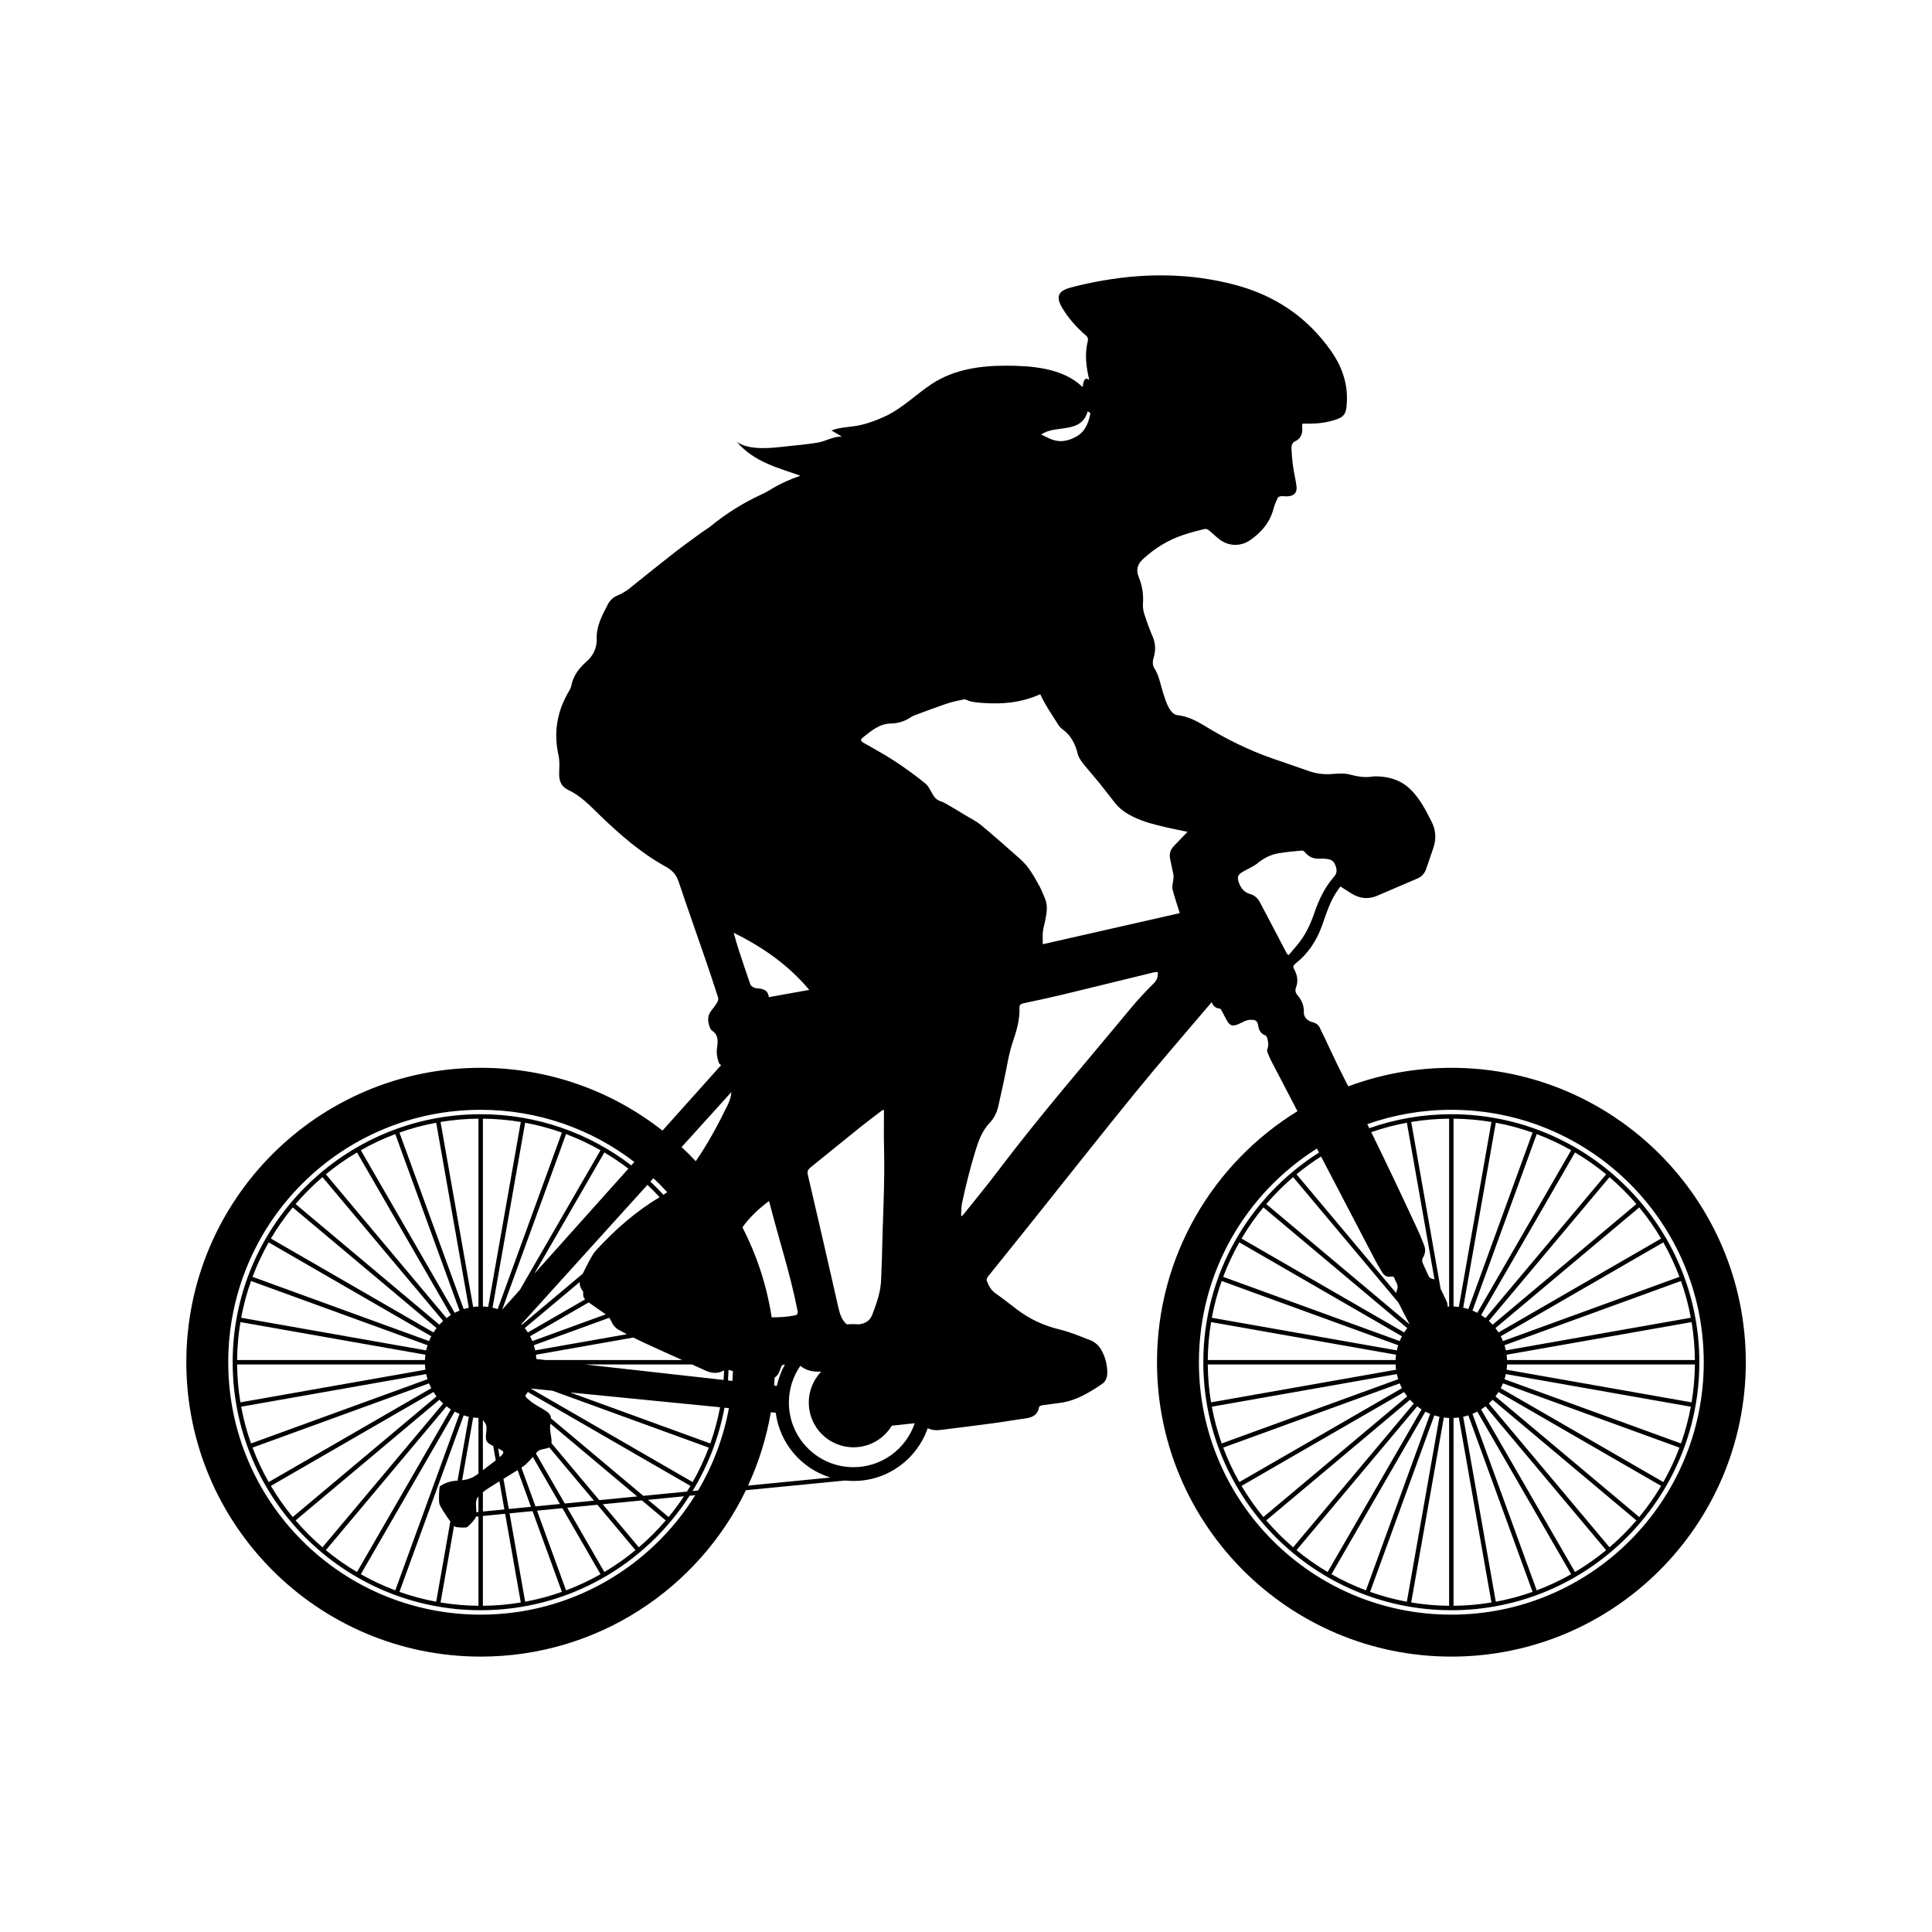
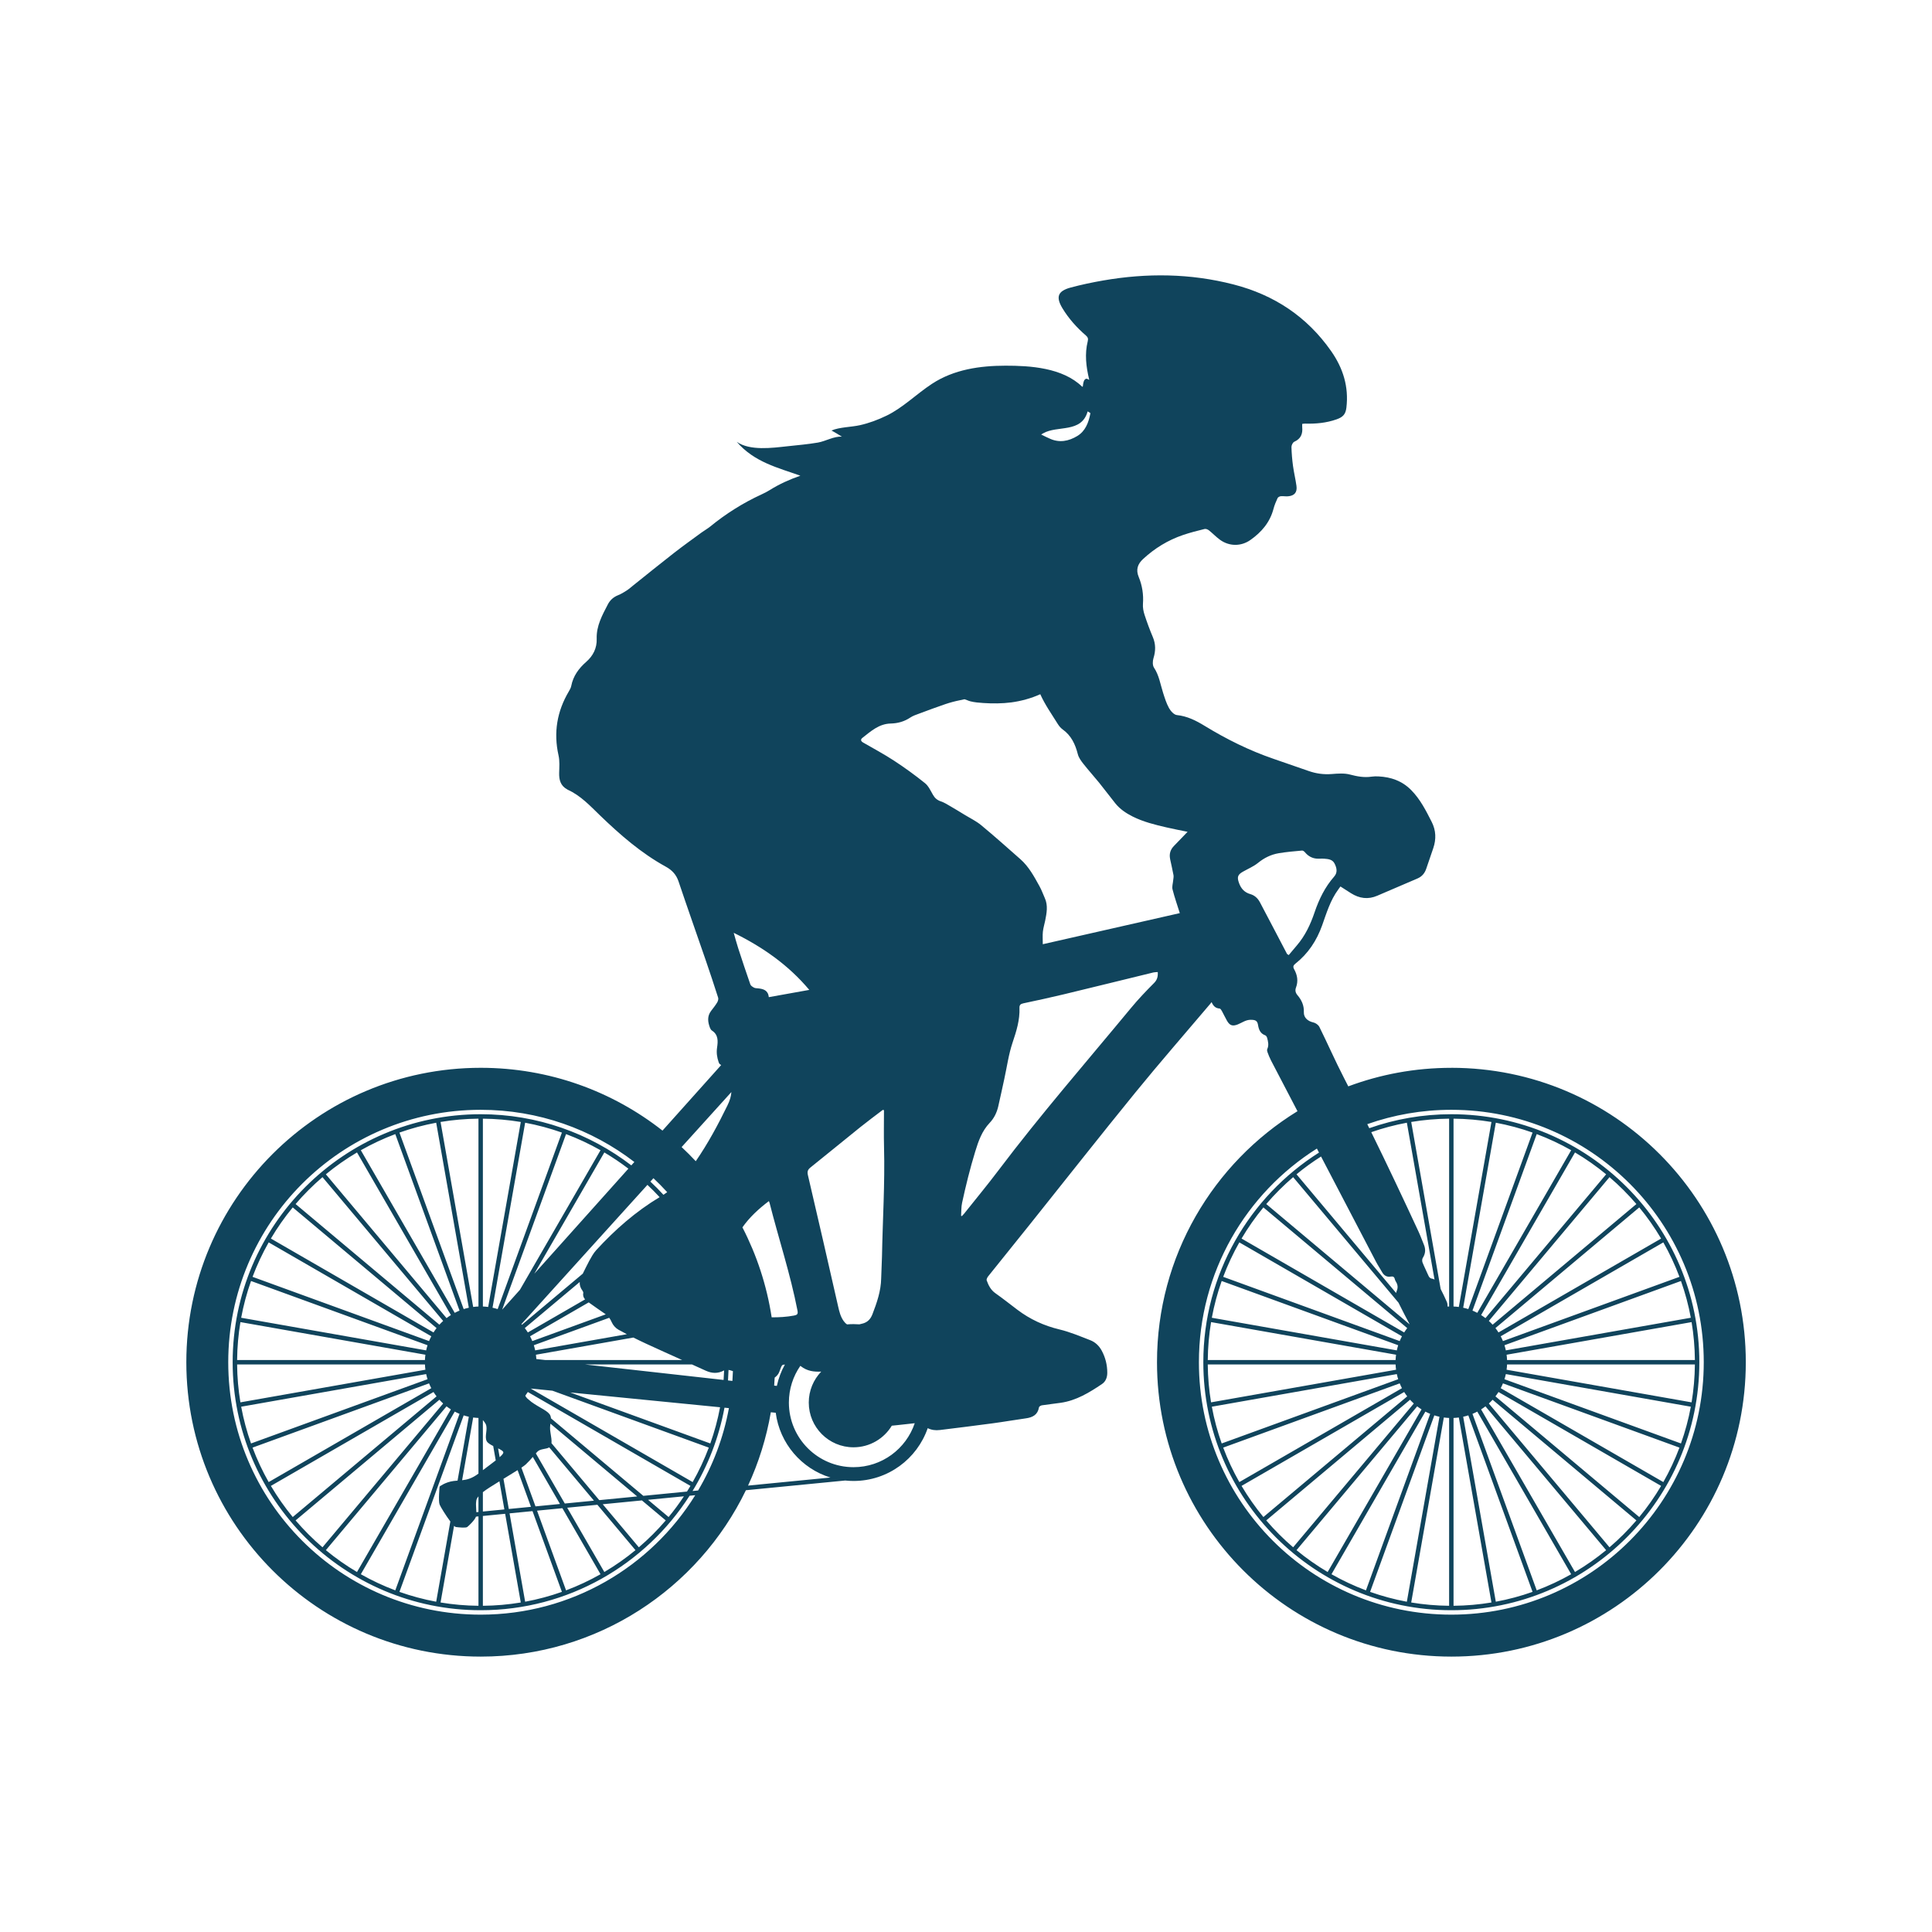
<svg xmlns="http://www.w3.org/2000/svg" id="Layer_1" data-name="Layer 1" viewBox="0 0 2520 2520">
  <defs>
    <style>
      .cls-1 {
-         fill: #000;
+         fill: #10445c;
      }

      .cls-1, .cls-2 {
        stroke-width: 0px;
      }

      .cls-2 {
        fill-opacity: 0;
      }
    </style>
  </defs>
  <rect class="cls-2" width="2520" height="2520" />
  <g>
    <path class="cls-1" d="M1893.04,1392.82c-47.28,0-92.57,8.55-134.4,24.18-1.95-3.8-3.88-7.62-5.83-11.41-11.21-21.72-21.01-44.17-31.86-66.08-1.33-2.68-4.92-5.27-7.9-5.91-7.01-1.51-12.68-6.11-12.38-13.39.37-8.87-2.97-15.86-8.38-22.24-2.57-3.03-3.21-6.31-1.89-9.8,3.19-8.44,1.82-16.36-2.4-23.97-1.71-3.07-1.22-4.98,1.6-7.21,16.66-13.13,27.83-30.08,34.94-50.03,5.73-16.07,10.61-32.6,20.94-46.64.94-1.27,1.85-2.56,2.92-4.05,4.72,3.02,9.23,5.95,13.78,8.81,10.87,6.84,22.2,8.48,34.27,3.25,17.45-7.56,34.95-14.99,52.43-22.48,5.8-2.49,9.47-6.83,11.46-12.79,2.98-8.95,6.11-17.84,9.14-26.77,3.98-11.74,3.63-23.1-2.11-34.38-7.48-14.69-14.8-29.29-26.63-41.3-11.9-12.08-26.29-17.06-42.63-17.9-3.02-.16-6.12-.14-9.1.31-9.7,1.45-18.81-.27-28.28-2.76-7.47-1.97-15.85-1.26-23.74-.65-10.44.81-20.36-.55-30.16-4-15.23-5.36-30.49-10.61-45.76-15.85-31.61-10.84-61.35-25.61-89.79-42.99-11.32-6.91-22.68-12.67-36.26-14.09-3.76-.39-8.07-5.22-10.21-9.08-3.45-6.21-5.59-13.21-7.77-20.03-3.54-11.05-5.14-22.67-11.84-32.75-1.99-3-1.84-8.55-.67-12.3,2.95-9.46,3.04-18.34-.84-27.56-4.02-9.54-7.63-19.29-10.83-29.13-1.46-4.48-2.39-9.47-2.05-14.12.9-12.26-.92-24-5.56-35.21-3.9-9.41-1.37-16.76,5.63-23.26,15.2-14.11,32.57-24.73,52.19-31.41,9.22-3.14,18.7-5.52,28.16-7.86,1.66-.41,4.17.61,5.64,1.78,4.87,3.87,9.18,8.45,14.18,12.13,12.09,8.9,27.6,9.08,39.86.48,14.53-10.19,25.56-23.06,30.2-40.73,1.25-4.76,3.2-9.38,5.27-13.87.58-1.25,2.66-2.36,4.15-2.51,3.15-.31,6.4.38,9.56.1,8.34-.73,12.1-5.18,10.96-13.51-1.19-8.7-3.32-17.27-4.5-25.97-1.11-8.21-1.84-16.5-2.04-24.78-.06-2.35,1.77-6.07,3.72-6.92,8.64-3.81,11.1-10.4,10.32-19.04-.11-1.26-.02-2.54-.02-4.23,1.33-.14,2.54-.39,3.74-.36,14,.4,27.71-.84,41.07-5.56,8.28-2.92,11.8-6.52,12.84-15.31,3.24-27.23-4.36-51.49-19.9-73.69-31.55-45.05-74.3-73.31-127.43-86.98-56.32-14.49-112.9-15.01-169.82-5.17-14.31,2.48-28.59,5.49-42.61,9.26-16.72,4.49-19.56,12.28-10.55,27.12,8.19,13.5,18.67,25.15,30.59,35.45,2.52,2.18,3.14,4.22,2.33,7.46-4.14,16.59-2.13,33.12,1.75,49.37.07.28.13.56.19.85-.07,0-.14,0-.2-.02-1.1-.22-1.91-1.2-3.02-1.29-4.18-.32-4.78,6.88-5.14,10.17-.28.06-.56.13-.83.2-25.57-24.88-67.94-27.46-100-27.42-33.02.04-67.16,4.76-96,23.71-20.29,13.34-37.87,31.15-59.05,41.41-11.55,5.6-22.89,9.8-34.95,12.51-11.15,2.51-26.62,2.45-36.96,6.93,4.61,2.47,9.14,5.31,13.61,8.05-10.31-.82-21.22,5.94-31.42,7.69-13.19,2.25-26.54,3.37-39.97,4.83-19.48,2.12-48.68,6.17-65.85-5.83,23,26.72,54.03,33.8,83,44.21-13.84,4.81-27.26,10.79-39.99,18.76-3.38,2.11-6.96,3.95-10.59,5.61-24.11,11.07-46.36,25.08-66.91,41.86-3.58,2.92-7.7,5.16-11.44,7.9-12.1,8.87-24.31,17.59-36.14,26.8-17.65,13.74-35.01,27.86-52.5,41.81-2.87,2.29-5.61,4.8-8.68,6.79-3.66,2.37-7.44,4.71-11.47,6.32-5.99,2.38-10.48,6.39-13.32,11.87-7.34,14.16-15.17,28.15-14.61,45.01.41,12.07-4.64,22.17-13.63,30.03-9.8,8.57-17.06,18.49-19.59,31.54-.47,2.44-1.81,4.8-3.1,6.98-15.46,26.09-20.15,53.75-13.46,83.54,1.63,7.28,1.03,15.16.82,22.75-.26,9.13,1.78,16.82,10.39,21.52.28.15.52.38.81.51,16.96,7.7,29.17,21.02,42.34,33.73,26.1,25.17,53.53,49.06,85.63,66.68,8.1,4.45,13.56,10.29,16.59,19.3,11.44,34.09,23.48,67.97,35.17,101.98,5.66,16.47,11.16,32.99,16.45,49.58.57,1.8-.25,4.51-1.31,6.26-2.31,3.81-5.12,7.33-7.84,10.88-5.34,6.95-4.41,14.35-1.62,21.84.54,1.44,1.45,3.09,2.67,3.87,8.61,5.52,7.88,14.21,6.69,22.2-1,6.68-.09,12.66,1.96,18.76.35,1.03.84,2.32,1.67,2.84.61.39,1.16.8,1.68,1.24l-76.5,85.45c-65.28-51.31-147.61-81.91-237.08-81.91-212.08,0-384,171.92-384,384s171.92,384,384,384c152.23,0,283.78-88.59,345.89-217.02l129.47-12.66c3.6.38,7.25.58,10.95.58,44.79,0,82.86-28.79,96.71-68.87,4.77,2.4,10.09,3.12,15.84,2.42,23.15-2.83,46.31-5.7,69.42-8.81,14.26-1.91,28.43-4.44,42.68-6.4,8.89-1.23,15.56-4.54,17.2-14.4.18-1.08,2.39-2.39,3.8-2.61,8.21-1.26,16.48-2.11,24.7-3.31,20.21-2.95,37.14-13.31,53.62-24.41,4.87-3.28,6.93-8.62,6.95-14.61.04-10.29-2.38-19.96-7.25-29-3.39-6.29-8.46-11.11-14.99-13.63-13.24-5.11-26.45-10.74-40.19-14.02-20.17-4.82-38.28-13.21-54.71-25.59-9.58-7.22-18.95-14.71-28.75-21.61-6.04-4.25-9.05-10.25-11.38-16.72-.5-1.39.74-3.9,1.89-5.33,18.36-22.99,36.9-45.84,55.27-68.82,45.63-57.08,90.79-114.54,136.94-171.19,31.81-39.05,64.96-77,97.5-115.44.41-.49.78-1.01,1.74-2.24,2.26,5.29,5.31,8.06,10.44,8.37,1.08.07,2.3,2,3.02,3.31,2.32,4.19,4.27,8.6,6.68,12.74,3.65,6.28,7.34,7.33,14.07,4.66,5.54-2.2,10.3-6.06,16.91-6.01,5.67.04,8.49.96,9.4,6.5,1.01,6.2,2.9,11.41,9.48,13.76,1.09.39,2.11,2.06,2.45,3.33,1.29,4.81,2.47,9.64.17,14.6-.51,1.11-.16,2.86.32,4.13,1.34,3.59,2.72,7.19,4.49,10.58,11.53,22.11,23.07,44.22,34.6,66.32-109.93,67.55-183.24,188.91-183.24,327.4,0,212.08,171.92,384,384,384s384-171.92,384-384-171.92-384-384-384ZM1759.89,1140.61c-2.08,2.94-4.15,5.87-6.22,8.81,1.73,2.17,3.75,4.14,5.96,5.86-2.21-1.72-4.23-3.69-5.96-5.86,2.08-2.94,4.15-5.87,6.23-8.81ZM1418.67,536.62c1.36.6,2.51,1.43,3.59,2.26-.08.42-.15.84-.23,1.26-2.23,11.27-6.44,22.22-16.77,28.5-11.34,6.89-23.71,9.36-36.52,3.23-3.32-1.59-6.72-3-9.95-4.74-.25-.13-.49-.25-.74-.38.79-.5,1.6-.99,2.42-1.47,18.76-10.89,50.07.2,58.19-28.65ZM1153.08,1496.43c1.26,47.48-1.81,94.87-2.66,142.31-.17,9.59-.88,19.16-1.06,28.75-.31,16.46-5.57,31.61-11.4,46.74-2.37,6.14-6.04,10.08-12,11.92-1.63.5-3.29.9-4.97,1.25-2.55-.19-5.12-.29-7.72-.29-2.84,0-5.65.12-8.43.35-1.7-1.07-3.2-2.61-4.55-4.54-3.95-5.64-5.51-11.98-7.01-18.61-12.95-57.18-26.11-114.31-39.45-171.39-1.06-4.54-.41-7.15,3.27-10.09,21.84-17.46,43.41-35.27,65.22-52.78,9.56-7.68,19.45-14.94,29.19-22.39.5.14,1.01.28,1.51.42,0,16.12-.36,32.25.07,48.36ZM1136.21,1773.47s-.03.11-.04.16c.01-.06.02-.11.04-.16h0ZM953.97,1424.44c-.33,5.63-2.14,11.29-5.14,17.45-12.26,25.19-25.43,49.67-41.31,72.73-5.94-6.35-12.1-12.51-18.45-18.45l64.9-71.74ZM678.19,1682.33l-23.2,25.91,83.34-228.99c15.6,5.86,30.62,12.91,44.95,21.04l-105.1,182.04ZM788.27,1503.19c10.88,6.44,21.35,13.5,31.36,21.15l-122.7,137.06,91.34-158.2ZM759.76,1683.53c.61.81,1.2,2.08,1.03,2.99-.68,3.55.44,6.18,2.37,8.34l-74.67,43.11c-1.24-1.96-2.57-3.85-3.98-5.67l71.66-60.13c-.31,3.85.78,7.62,3.6,11.36ZM698.07,1761.35c-.49-2.27-1.09-4.51-1.79-6.7l98.37-35.8c1.29,1.74,2.36,3.7,3.31,5.89,1.64,3.78,5.02,7.59,8.62,9.59,3.66,2.03,7.35,3.99,11.06,5.93l-119.58,21.08ZM826.14,1744.62c5.7,2.86,11.45,5.63,17.24,8.3,15.4,7.11,30.88,14.06,46.36,21.01h-178.62l-11.54-1.29c-.11-1.89-.27-3.77-.52-5.61l127.08-22.41ZM694.31,1749.24c-.88-2.15-1.86-4.24-2.94-6.28l76.52-44.18c7.19,5.18,14.47,10.24,21.77,15.26.16.11.29.22.45.33l-95.8,34.87ZM717.98,1868.32c-.86-4.92-.47-8.41,0-11.36l113.12,94.92-49.43,4.83-62.34-74.29c.36-3.26-.26-7.82-1.35-14.09ZM774.72,1957.39l-38.03,3.72-37.76-65.4c.78-.89,1.53-1.7,2.24-2.41,3.79-3.79,11.32-2.91,15.21-5.43l58.33,69.52ZM730.39,1961.72l-31.92,3.12-18.38-50.5c2.6-1.74,4.6-3.2,5.72-4.24,3.54-3.29,6.54-6.7,9.15-9.76l35.44,61.38ZM634.89,1879.85c1.24,2.31,4.66,4.36,8.42,6.25l3.31,18.78c-4.82,3.79-10.84,8.18-16.77,12.73v-65.32c1.63,1.88,2.91,3.6,3.6,4.99,3.36,6.72-1.92,16.33,1.44,22.57ZM630.08,1946.13c3.93-3.18,12.26-8.42,21.34-13.98l6.47,36.67-28.05,2.74v-25.23c.08-.07.16-.13.24-.2ZM649.7,1889.18c4.04,1.98,7.2,3.83,6.8,5.7-.3,1.38-2.07,3.36-4.78,5.77l-2.02-11.47ZM656.71,1928.92c6.53-3.98,13.09-7.96,18.42-11.35l17.42,47.85-28.9,2.83-6.94-39.33ZM649.13,1707.5c-2.19-.7-4.42-1.29-6.7-1.79l42.55-241.29c16.46,3.05,32.47,7.38,47.94,12.86l-83.79,230.22ZM636.75,1704.73c-2.27-.31-4.57-.51-6.9-.6v-244.99c16.83.15,33.34,1.62,49.45,4.3l-42.55,241.3ZM629.84,1977.35l29.05-2.84,20.4,115.7c-16.11,2.68-32.63,4.15-49.45,4.3v-117.16ZM664.65,1973.94l29.93-2.93,38.34,105.33c-15.47,5.49-31.48,9.81-47.94,12.86l-20.33-115.27ZM700.5,1970.44l33.05-3.23,49.73,86.13c-14.33,8.13-29.35,15.18-44.95,21.04l-37.83-103.94ZM739.85,1966.59l39.35-3.85,49.68,59.21c-12.74,10.52-26.33,20.04-40.62,28.5l-48.41-83.85ZM786.16,1962.06l51.12-5,31.09,26.09c-10.77,12.58-22.5,24.31-35.08,35.08l-47.13-56.17ZM845.31,1956.27l46.76-4.57c-6.19,9.37-12.85,18.4-19.98,27.04l-26.78-22.47ZM839.13,1951.09l-120.45-101.07c-.08-1.05-.28-2.14-.7-3.31-2.27-6.34-13.93-10.12-24.92-18.19l-5.36-4.5c-1.36-1.39-2.14-2.55-2.54-3.57,1.17-1.55,2.28-3.14,3.32-4.79l212.11,122.46c-1.47,2.49-2.99,4.95-4.53,7.4l-56.92,5.57ZM692.19,1811.15l28.37,2.8,203.96,74.24c-5.86,15.6-12.91,30.62-21.04,44.95l-211.29-121.99ZM743.69,1816.24l195.53,19.31c-3.04,16.21-7.32,31.98-12.72,47.23l-182.81-66.54ZM762.73,1779.7h139.82c5.91,2.66,11.82,5.33,17.71,8.02,8.08,3.69,15.75,4.26,23.88-.07.11-.06.23-.1.34-.15-.14,4.16-.36,8.3-.65,12.42l-181.09-20.22ZM852.31,1536.8c6.22,5.84,12.22,11.91,17.96,18.21-1.6,1.17-3.23,2.3-4.92,3.4-5.46-5.95-11.13-11.69-17.02-17.22l3.97-4.39ZM860.37,1561.5c-31.07,18.65-58.16,42.4-82.64,69.07-3.72,4.05-6.43,9.11-9.13,13.98-3.03,5.46-5.59,11.19-8.45,16.75l-79.34,66.58c-.23-.25-.47-.49-.7-.74l164.37-181.67c5.48,5.16,10.79,10.5,15.9,16.04ZM626.96,2106.07c-181.84,0-329.25-147.41-329.25-329.25s147.41-329.25,329.25-329.25c75.44,0,144.94,25.39,200.46,68.07l-3.95,4.41c-54.51-41.82-122.65-66.72-196.51-66.72-178.37,0-323.49,145.12-323.49,323.49s145.11,323.48,323.49,323.48c114.3,0,214.94-59.59,272.49-149.32l7.4-.72c-58.08,93.53-161.7,155.81-279.89,155.81ZM611.5,1705.72c-2.27.49-4.51,1.09-6.7,1.79l-83.79-230.22c15.47-5.49,31.48-9.81,47.94-12.86l42.55,241.29ZM574.63,1463.43c16.11-2.68,32.63-4.15,49.45-4.3v244.99c-2.33.09-4.63.3-6.9.6l-42.55-241.3ZM599.39,1709.48c-2.15.88-4.24,1.86-6.28,2.93l-122.46-212.11c14.33-8.13,29.35-15.18,44.95-21.04l83.79,230.22ZM588.12,1715.3c-1.96,1.24-3.85,2.57-5.67,3.98l-157.41-187.59c12.74-10.52,26.33-20.04,40.62-28.5l122.46,212.11ZM578.02,1722.97c-1.71,1.55-3.35,3.19-4.9,4.9l-187.56-157.38c10.77-12.58,22.5-24.31,35.08-35.08l157.38,187.56ZM569.42,1732.3c-1.41,1.82-2.74,3.72-3.98,5.67l-212.11-122.46c8.46-14.29,17.98-27.88,28.5-40.62l187.59,157.41ZM562.56,1742.96c-1.07,2.04-2.05,4.13-2.93,6.28l-230.22-83.79c5.86-15.6,12.91-30.62,21.04-44.95l212.11,122.46ZM557.65,1754.66c-.7,2.19-1.29,4.42-1.79,6.7l-241.29-42.55c3.05-16.46,7.38-32.47,12.86-47.94l230.22,83.79ZM554.87,1767.03c-.31,2.27-.51,4.57-.6,6.9h-244.99c.15-16.83,1.62-33.34,4.3-49.45l241.3,42.55ZM554.27,1779.7c.09,2.33.3,4.63.6,6.9l-241.3,42.55c-2.68-16.11-4.15-32.63-4.3-49.45h244.99ZM555.86,1792.28c.49,2.27,1.09,4.51,1.79,6.7l-230.21,83.79c-5.49-15.47-9.82-31.48-12.86-47.94l241.29-42.55ZM559.62,1804.4c.88,2.15,1.86,4.24,2.93,6.28l-212.11,122.46c-8.13-14.33-15.18-29.35-21.04-44.95l230.22-83.79ZM565.45,1815.66c1.24,1.96,2.57,3.85,3.98,5.67l-187.59,157.41c-10.52-12.74-20.04-26.33-28.5-40.62l212.11-122.46ZM573.12,1825.76c1.56,1.71,3.19,3.35,4.9,4.9l-157.38,187.56c-12.58-10.77-24.31-22.5-35.08-35.08l187.56-157.38ZM582.44,1834.36c1.82,1.41,3.72,2.74,5.67,3.98l-122.46,212.11c-14.29-8.46-27.88-17.98-40.62-28.5l157.4-187.59ZM593.11,1841.23c2.04,1.07,4.13,2.05,6.28,2.93l-83.79,230.22c-15.6-5.86-30.62-12.91-44.95-21.04l122.46-212.11ZM604.8,1846.14c2.19.7,4.42,1.29,6.7,1.79l-14.69,83.3c-1.68.13-3.38.27-5.15.5-11.05,1.44-18.25,7.2-18.25,7.2,0,0-1.92,18.73,0,23.53,1.25,3.13,8.24,14.45,14,22.07l-18.46,104.68c-16.46-3.05-32.47-7.38-47.94-12.86l83.79-230.21ZM592.26,1990.23c.95.9,1.73,1.46,2.28,1.53,3.84.48,12.97,1.44,14.89,0,1.87-1.4,10.05-9.13,11.4-13.53l3.25-.32v116.59c-16.82-.15-33.34-1.62-49.45-4.3l17.63-99.98ZM621.29,1972.39c-.08-4.72-.66-10.35-.33-12.33.35-2.09-.31-4.17,3.12-8.26v20.32l-2.79.27ZM602.75,1930.74l14.43-81.83c2.27.31,4.57.51,6.9.6v72.57c-8.44,6.39-14.95,7.98-21.33,8.65ZM910.58,1944.1l-7.27.71c20.05-32.85,34.39-69.55,41.67-108.69l5.78.57c-7.09,38.58-20.91,74.8-40.18,107.41ZM955.31,1801.21l-5.74-.64c.33-4.54.56-9.11.7-13.7.88.11,1.72.28,2.48.53,1.08.35,2.15.71,3.23,1.06-.15,4.27-.36,8.52-.67,12.75ZM957.02,1216.71c37.88,18.63,71.46,42.12,98.57,74.46-17.44,3.13-34.82,6.24-52.76,9.46-1.01-9.11-7.21-10.77-14.13-11.48-1.75-.18-3.69-.12-5.15-.91-1.87-1-4.21-2.44-4.84-4.22-5.49-15.67-10.71-31.43-15.85-47.22-2.15-6.63-3.91-13.38-5.84-20.08ZM968.38,1600.9c9.09-12.95,20.99-24.07,34.53-34.26.46,1.22.73,1.78.88,2.37,11.88,46.88,27.18,92.88,36.42,140.46.92,4.74-.58,5.72-4.58,6.48-9.67,1.82-19.38,2.35-29.11,2.31-6.38-41.71-19.48-81.2-38.14-117.35ZM1023.78,1779.82c-4.78,8.6-8.35,17.97-10.49,27.87l-3.52-.39c.27-3.46.5-6.94.68-10.43,1.95-1.44,3.62-3.12,4.75-4.98.33-.55.63-1.11.91-1.69,1.69-3.49,3-9.71,5.12-10,.84-.11,1.69-.24,2.55-.38ZM975.72,1937.73c13.86-29.99,23.96-62.07,29.71-95.64l6.39.63c5.21,40.1,33.63,72.91,71.35,84.5l-107.46,10.51ZM1113.27,1913.71c-46.55,0-84.29-37.74-84.29-84.29,0-17.79,5.52-34.28,14.93-47.88.21.15.43.29.64.45,8.31,6.52,17.27,7.5,26.6,7.06-10.05,10.48-16.24,24.7-16.24,40.37,0,32.23,26.13,58.36,58.36,58.36,21.18,0,39.73-11.29,49.95-28.18,2.25-.22,4.51-.44,6.76-.68,7.72-.84,15.43-1.75,23.16-2.55-11.25,33.33-42.74,57.34-79.87,57.34ZM1505.29,1282.19c-10.37,10.41-20.57,21.08-29.93,32.4-58.06,70.25-117.95,139.01-172.9,211.8-14.54,19.27-29.96,37.87-45,56.76-.84,1.06-1.83,2.01-2.74,3.01-.38-.1-.75-.2-1.13-.3.39-5.64.1-11.43,1.29-16.89,4.86-22.45,10.36-44.75,17.09-66.74,4.2-13.72,8.78-27.01,18.98-37.71,5.72-6,9.28-13.41,11.14-21.5,2.72-11.84,5.24-23.72,7.84-35.58,3.49-15.9,5.66-32.24,10.82-47.57,5-14.87,9.59-29.44,8.99-45.23-.14-3.75,1.39-5.18,5.03-5.95,17.51-3.7,35.01-7.48,52.41-11.66,39.16-9.42,78.25-19.11,117.38-28.64,1.74-.42,3.61-.33,5.56-.49.36,5.9-.71,10.15-4.82,14.29ZM1526.2,1120.4c1.48,7.04,3.17,14.04,4.45,21.11.4,2.22-.24,4.62-.44,6.94-.33,3.89-1.74,8.05-.83,11.61,2.68,10.49,6.28,20.74,9.48,30.97-58.76,13.34-118.07,26.81-178.7,40.57,0-6.11-.41-11.3.12-16.38.51-4.9,2.08-9.68,3.03-14.54,1.91-9.76,3.85-19.54-.49-29.22-2.29-5.11-4.16-10.44-6.85-15.31-7.03-12.72-13.9-25.66-25.03-35.47-16.91-14.91-33.74-29.93-51.1-44.31-6.56-5.43-14.5-9.22-21.84-13.71-6.1-3.73-12.2-7.47-18.39-11.04-3.99-2.3-7.95-4.88-12.27-6.3-4.77-1.57-7.9-4.23-10.37-8.5-3.1-5.37-5.85-11.6-10.47-15.31-12.91-10.39-26.38-20.17-40.25-29.25-13.09-8.56-26.94-15.95-40.5-23.78-3.02-1.74-3.52-3.95-.9-6.01,11.04-8.66,21.66-18.39,36.88-18.74,9.37-.22,17.86-2.59,25.72-7.87,3.52-2.36,7.78-3.69,11.82-5.2,11.23-4.19,22.46-8.4,33.81-12.24,6.18-2.09,12.55-3.78,18.95-5.06,2.03-.41,4.05-.84,6.05-1.31,2.5.7,4.88,2,7.64,2.71,5.3,1.37,11.33,1.83,16.81,2.21,11.76.8,24.76.77,36.57-.8,12.51-1.67,25.72-5.19,37.78-10.67,6.15,13.7,14.86,26.02,22.8,38.77,1.67,2.67,3.83,5.31,6.36,7.12,11.23,8.03,16.53,19.36,19.81,32.33,1.15,4.54,4.29,8.81,7.28,12.61,6.6,8.4,13.82,16.31,20.54,24.62,7.14,8.82,13.89,17.95,21,26.78,6.12,7.61,14.01,12.95,22.71,17.3,14.01,7.02,29.06,10.7,44.18,14.2,9.13,2.11,18.35,3.86,27.46,5.75-6.04,6.25-12.01,12.42-17.96,18.61-4.55,4.74-6.17,10.36-4.82,16.78ZM1678.77,1244.33c-5.77-11.02-11.53-22.05-17.31-33.06-6.01-11.46-12-22.93-18.07-34.36-2.73-5.14-6.84-9.06-12.43-10.65-7.75-2.21-12.22-7.18-14.88-14.57-2.7-7.5-1.82-10.76,5.01-14.64,6.66-3.79,13.96-6.8,19.83-11.56,8.1-6.59,16.99-10.9,27.02-12.6,10.04-1.7,20.24-2.51,30.4-3.46,1.2-.11,2.88,1.14,3.78,2.23,3.87,4.66,8.7,7.57,14.67,8.23,3.46.38,7.02-.12,10.5.16,5.26.43,10.68.8,13.51,6.44,2.88,5.74,4.07,11.58-.59,16.88-12.04,13.7-19.79,29.65-25.59,46.77-5.32,15.68-12.29,30.53-23.24,43.22-3.53,4.09-6.96,8.25-10.44,12.39-.72-.47-1.44-.94-2.16-1.41ZM1723.1,1508.5c23.83,45.64,47.66,91.28,71.51,136.91,2.51,4.81,5.52,9.36,8.22,14.08,2.5,4.37,6.2,6.47,11.17,5.62,2.94-.5,4.57.28,5.27,3.19.26,1.07.69,2.16,1.28,3.09,2.64,4.13,3.28,8.01,1.08,12.9-.29.65-.5,1.4-.65,2.18l-129.88-154.78c10.15-8.38,20.84-16.11,31.99-23.19ZM1835.5,1732.3c-1.41,1.82-2.74,3.72-3.98,5.67l-212.11-122.46c8.46-14.29,17.98-27.88,28.5-40.62l187.59,157.41ZM1651.63,1570.49c10.77-12.58,22.5-24.31,35.08-35.08l137.45,163.8c4.64,9.54,9.64,18.92,14.6,28.3l-187.13-157.02ZM1828.63,1742.96c-1.07,2.04-2.05,4.13-2.93,6.28l-230.22-83.79c5.86-15.6,12.91-30.62,21.04-44.95l212.11,122.46ZM1823.72,1754.66c-.7,2.19-1.29,4.42-1.79,6.7l-241.29-42.55c3.05-16.46,7.38-32.47,12.86-47.94l230.22,83.79ZM1820.95,1767.03c-.31,2.27-.51,4.57-.6,6.9h-244.99c.15-16.83,1.62-33.34,4.3-49.45l241.3,42.55ZM1820.34,1779.7c.09,2.33.3,4.63.6,6.9l-241.3,42.55c-2.68-16.11-4.15-32.63-4.3-49.45h244.99ZM1821.93,1792.28c.49,2.27,1.09,4.51,1.79,6.7l-230.21,83.79c-5.49-15.47-9.82-31.48-12.86-47.94l241.29-42.55ZM1825.7,1804.4c.88,2.15,1.86,4.24,2.93,6.28l-212.11,122.46c-8.13-14.33-15.18-29.35-21.04-44.95l230.22-83.79ZM1831.52,1815.66c1.24,1.96,2.57,3.85,3.98,5.67l-187.59,157.41c-10.52-12.74-20.04-26.33-28.5-40.62l212.11-122.46ZM1839.19,1825.76c1.56,1.71,3.19,3.35,4.9,4.9l-157.38,187.56c-12.58-10.77-24.31-22.5-35.08-35.08l187.56-157.38ZM1848.52,1834.36c1.82,1.41,3.72,2.74,5.67,3.98l-122.46,212.11c-14.29-8.46-27.88-17.98-40.62-28.5l157.4-187.59ZM1859.18,1841.23c2.04,1.07,4.13,2.05,6.28,2.93l-83.79,230.22c-15.6-5.86-30.62-12.91-44.95-21.04l122.46-212.11ZM1870.87,1846.14c2.19.7,4.42,1.29,6.7,1.79l-42.55,241.29c-16.46-3.05-32.47-7.38-47.94-12.86l83.79-230.21ZM1883.25,1848.91c2.27.31,4.57.51,6.9.6v244.99c-16.83-.15-33.34-1.62-49.45-4.3l42.55-241.29ZM1890.16,1704.12c-.66.03-1.32.08-1.98.13-.05-2.15-.19-4.28-.99-6.1-2.49-5.69-5.21-11.28-8.06-16.81l-38.42-217.91c16.11-2.68,32.63-4.15,49.45-4.3v244.99ZM1871.11,1669.05c-.82-.55-1.68-.93-2.48-1.04-3.29-.44-4.53-1.87-5.66-4.56-2.37-5.59-5.22-10.98-7.45-16.62-.69-1.74-.72-4.51.23-5.99,3.62-5.65,4.02-11.3,1.51-17.36-2.38-5.76-4.5-11.63-7.12-17.28-20.09-43.35-40.48-86.55-61.54-129.44,15-5.24,30.51-9.39,46.44-12.35l36.08,204.63ZM1893.04,2106.07c-181.84,0-329.25-147.41-329.25-329.25,0-117.38,61.44-220.4,153.9-278.7.91,1.75,1.82,3.49,2.73,5.24-90.59,57.39-150.87,158.51-150.87,273.46,0,178.37,145.11,323.48,323.49,323.48s323.49-145.12,323.49-323.48-145.11-323.49-323.49-323.49c-37.49,0-73.51,6.43-107.02,18.22-.86-1.76-1.73-3.51-2.6-5.26,34.29-12.11,71.18-18.72,109.62-18.72,181.84,0,329.25,147.41,329.25,329.25s-147.41,329.25-329.25,329.25ZM1908.5,1847.92c2.27-.49,4.51-1.09,6.7-1.79l83.79,230.21c-15.47,5.49-31.48,9.81-47.94,12.86l-42.55-241.29ZM1945.37,2090.2c-16.11,2.68-32.63,4.15-49.45,4.3v-244.99c2.33-.09,4.63-.3,6.9-.6l42.55,241.29ZM1920.61,1844.16c2.15-.88,4.24-1.86,6.28-2.94l122.46,212.11c-14.33,8.13-29.35,15.18-44.95,21.04l-83.79-230.22ZM1931.88,1838.34c1.96-1.24,3.85-2.57,5.67-3.98l157.4,187.59c-12.74,10.52-26.33,20.04-40.62,28.5l-122.46-212.11ZM1941.98,1830.66c1.71-1.56,3.35-3.19,4.9-4.9l187.56,157.38c-10.77,12.58-22.5,24.31-35.08,35.08l-157.38-187.56ZM1950.58,1821.34c1.41-1.82,2.74-3.72,3.98-5.67l212.11,122.46c-8.46,14.29-17.98,27.88-28.5,40.62l-187.59-157.4ZM1957.44,1810.68c1.07-2.04,2.05-4.13,2.94-6.28l230.22,83.79c-5.86,15.6-12.91,30.62-21.04,44.95l-212.11-122.46ZM1962.35,1798.98c.7-2.19,1.29-4.43,1.79-6.7l241.29,42.55c-3.05,16.46-7.38,32.47-12.86,47.94l-230.21-83.79ZM1965.13,1786.6c.31-2.27.51-4.57.6-6.9h244.99c-.15,16.83-1.62,33.34-4.3,49.45l-241.3-42.55ZM1965.73,1773.94c-.09-2.33-.3-4.63-.6-6.9l241.3-42.55c2.68,16.11,4.15,32.63,4.3,49.45h-244.99ZM1964.14,1761.35c-.49-2.27-1.09-4.51-1.79-6.7l230.21-83.79c5.49,15.47,9.82,31.48,12.86,47.94l-241.29,42.55ZM1960.38,1749.24c-.88-2.15-1.86-4.24-2.93-6.28l212.11-122.46c8.13,14.33,15.18,29.35,21.04,44.95l-230.22,83.79ZM1954.56,1737.97c-1.24-1.96-2.57-3.85-3.98-5.67l187.59-157.41c10.52,12.74,20.04,26.33,28.5,40.62l-212.11,122.46ZM1946.88,1727.87c-1.56-1.71-3.19-3.35-4.9-4.9l157.38-187.56c12.58,10.77,24.31,22.5,35.08,35.08l-187.56,157.38ZM1937.56,1719.28c-1.82-1.41-3.72-2.74-5.67-3.98l122.46-212.11c14.29,8.46,27.88,17.98,40.62,28.5l-157.41,187.59ZM1926.9,1712.41c-2.04-1.07-4.13-2.05-6.28-2.94l83.79-230.22c15.6,5.86,30.62,12.91,44.95,21.04l-122.46,212.11ZM1915.2,1707.5c-2.19-.7-4.42-1.29-6.7-1.79l42.55-241.29c16.46,3.05,32.47,7.38,47.94,12.86l-83.79,230.22ZM1902.82,1704.73c-2.27-.31-4.57-.51-6.9-.6v-244.99c16.83.15,33.34,1.62,49.45,4.3l-42.55,241.3Z" />
    <path class="cls-1" d="M1084.41,561.62s.09-.03.13-.05c-.04-.02-.09-.05-.13-.07-.74.04-.74.08,0,.13Z" />
  </g>
</svg>
